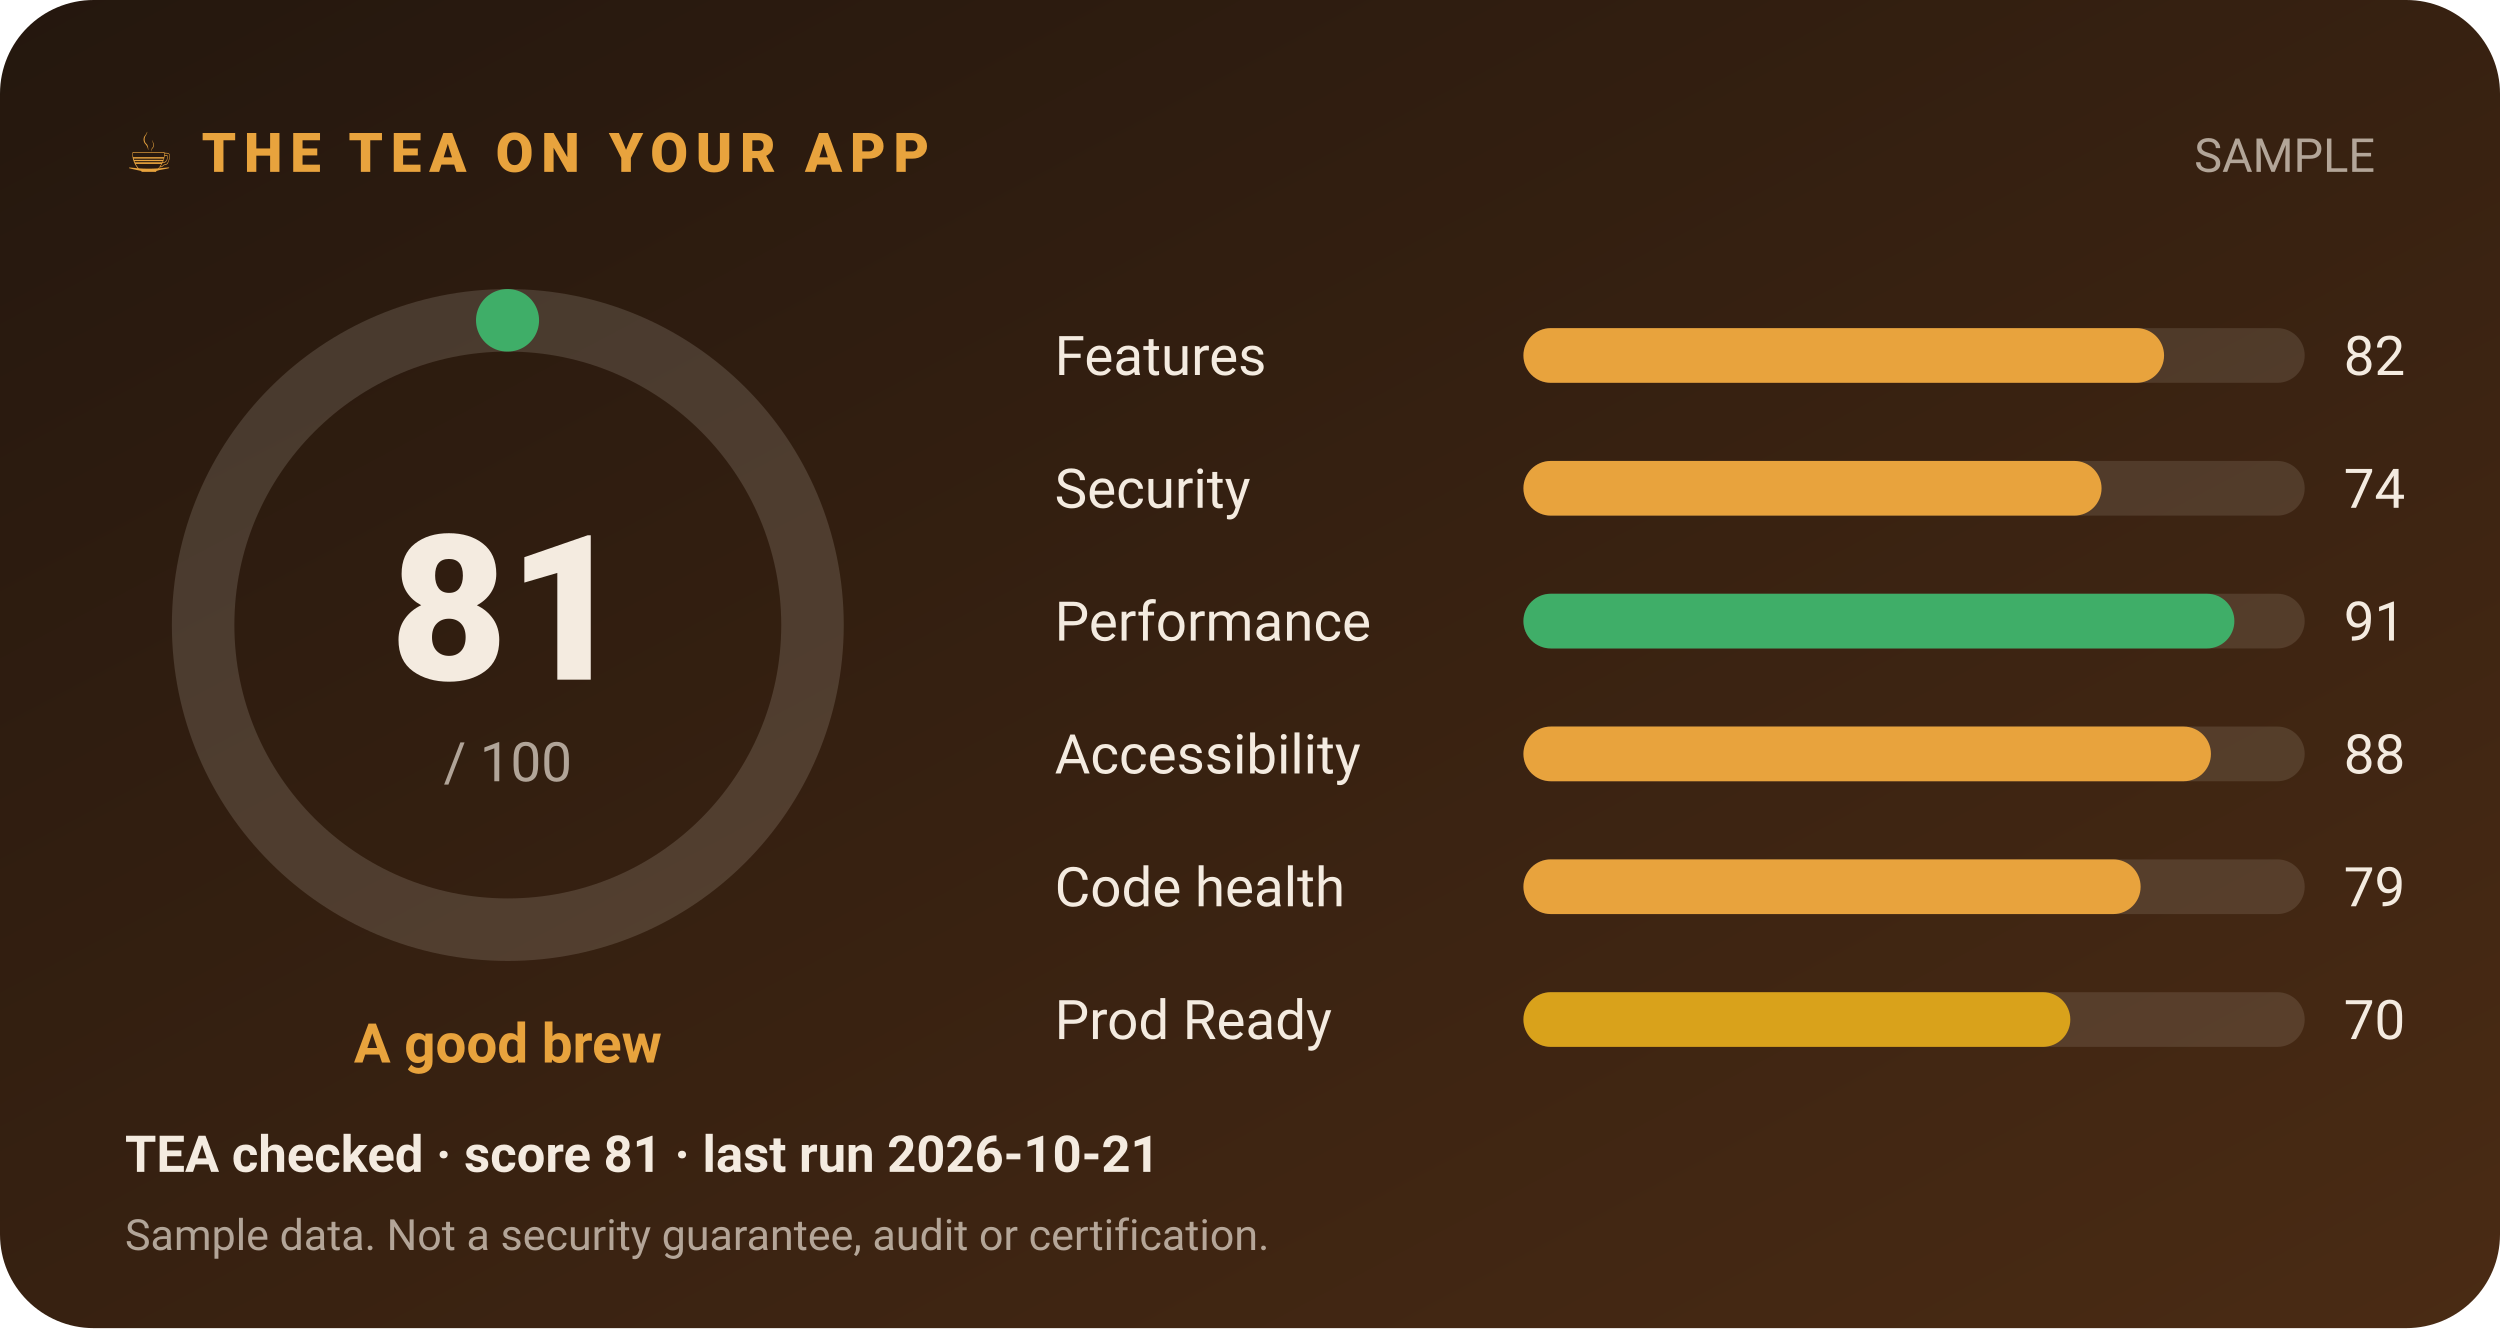
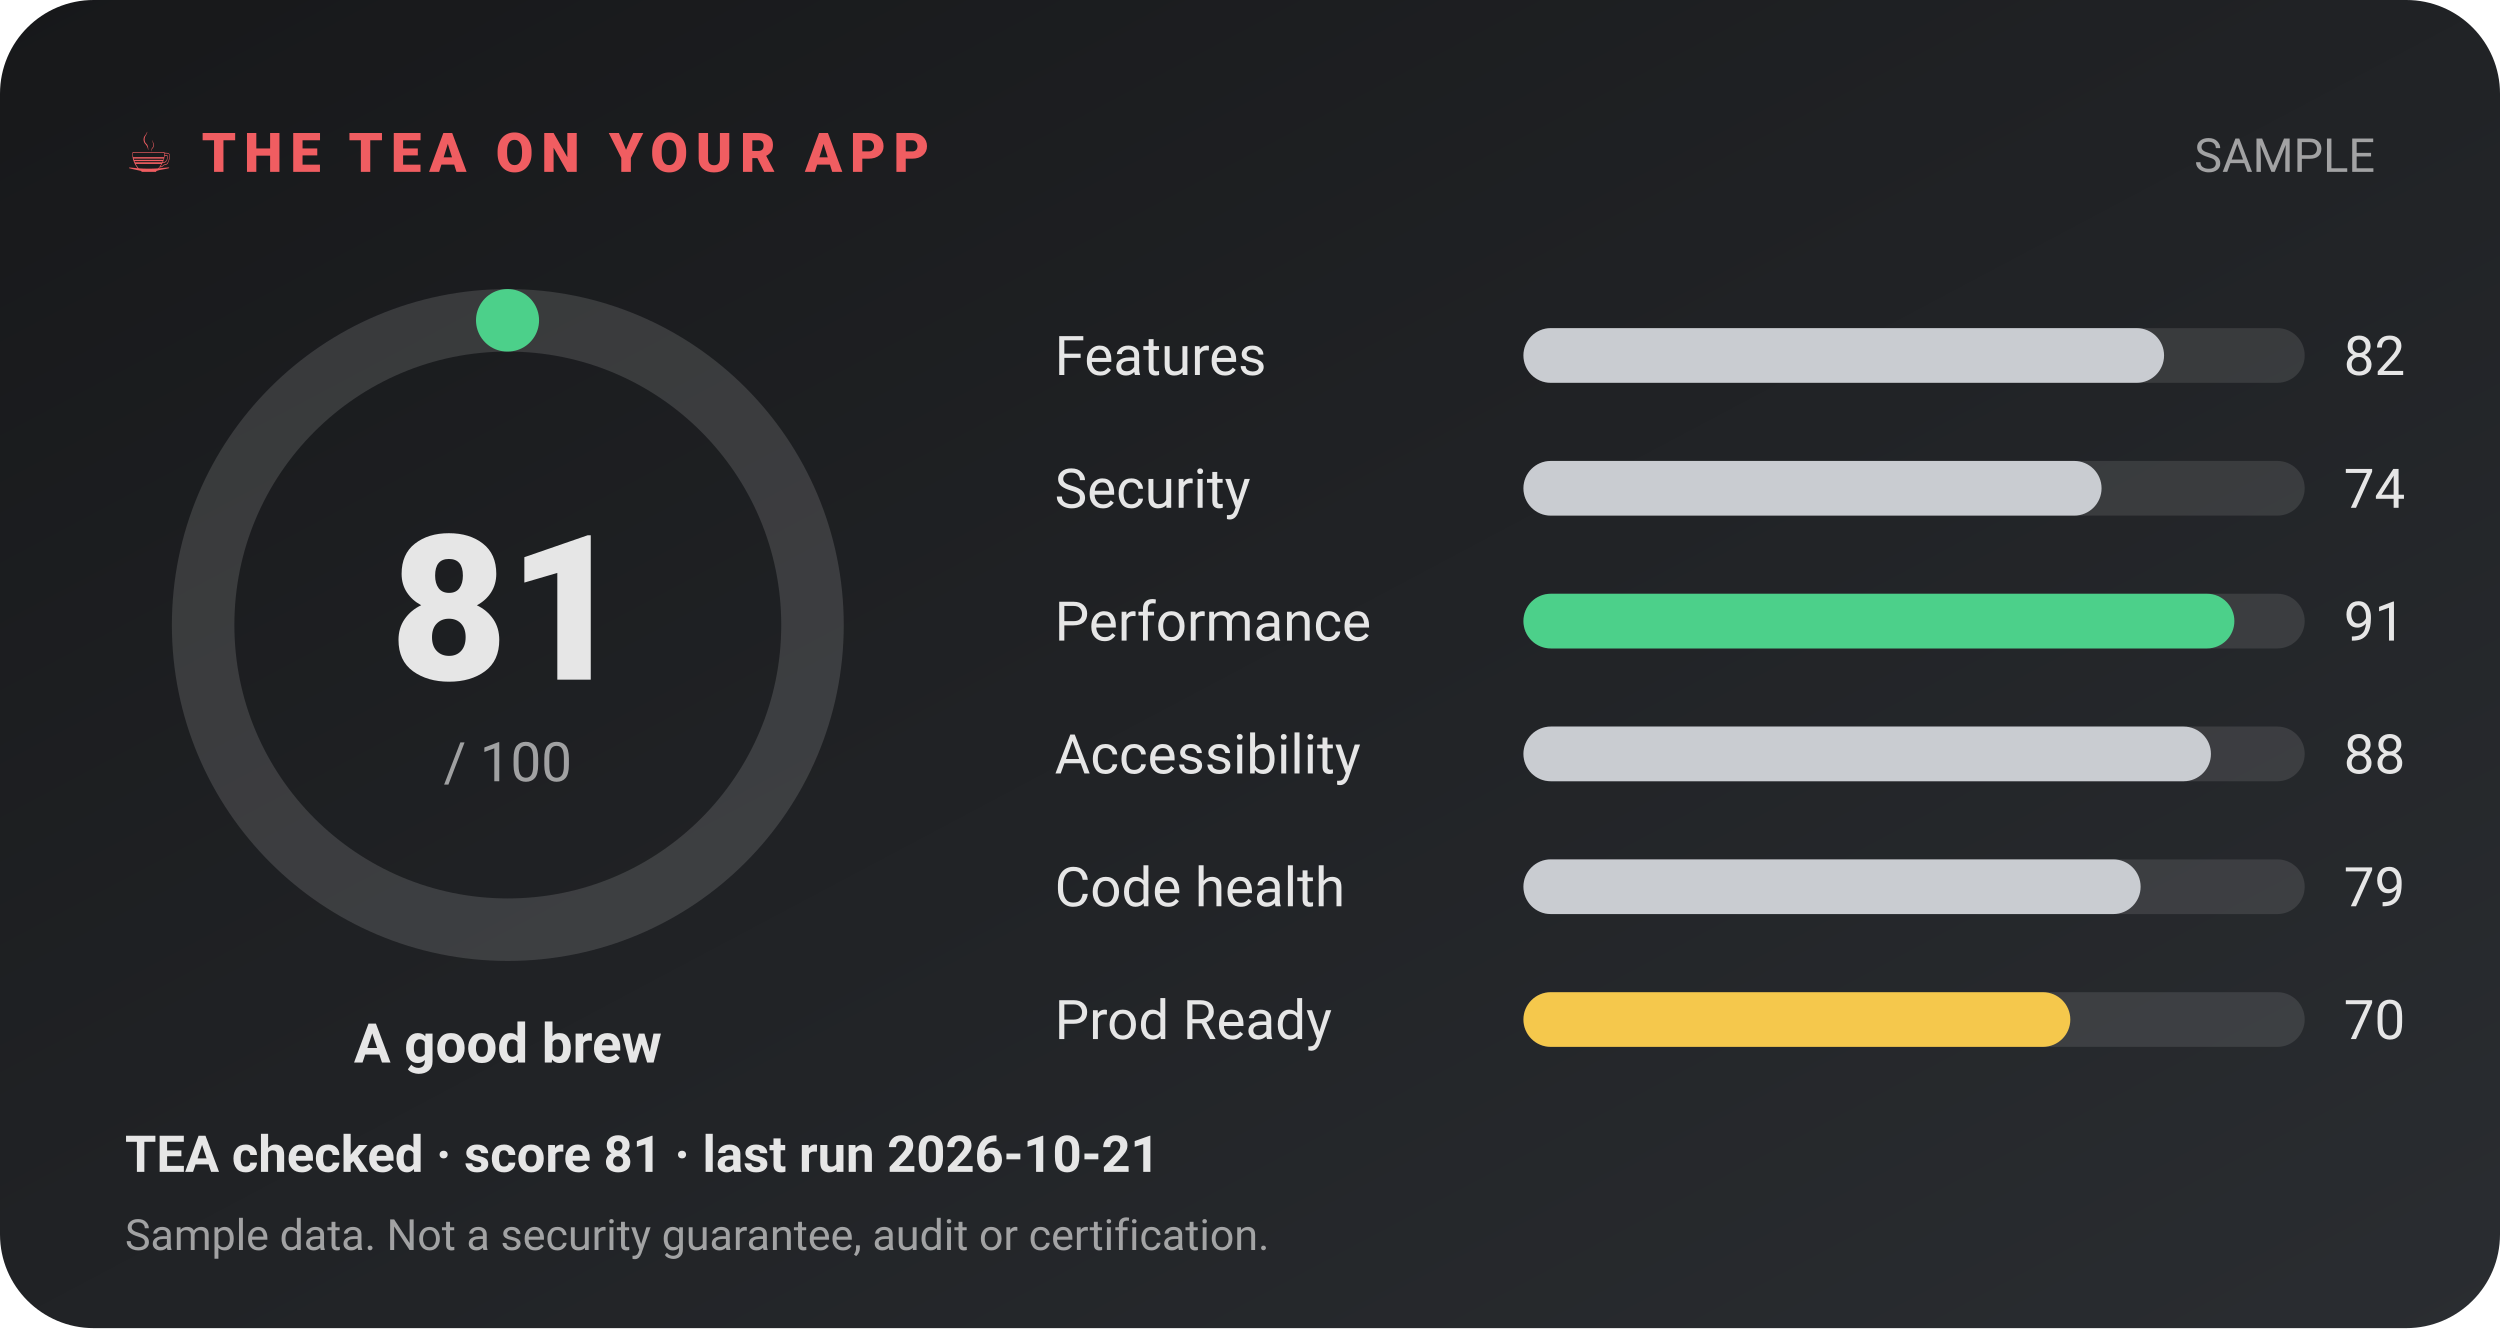
<svg xmlns="http://www.w3.org/2000/svg" viewBox="0 0 640 340" width="640" height="340" role="img" aria-labelledby="t d">
  <defs>
    <linearGradient id="bg" x1="0" y1="0" x2="1" y2="1">
-       <stop offset="0" stop-color="#24170e" />
-       <stop offset="1" stop-color="#4a2b14" />
+       <stop offset="0" stop-color="#17181a" />
+       <stop offset="1" stop-color="#2a2d31" />
    </linearGradient>
    <style>
-       text { font-family: ui-sans-serif, system-ui, -apple-system, "Segoe UI", Roboto, Helvetica, Arial, sans-serif; fill: #f4ebe0; }
-       .muted { fill: #f4ebe0; opacity: .65; }
-       .bar-bg { fill: #f4ebe0; opacity: .12; }
+       text { font-family: ui-sans-serif, system-ui, -apple-system, "Segoe UI", Roboto, Helvetica, Arial, sans-serif; fill: #e6e6e6; }
+       .muted { fill: #e6e6e6; opacity: .65; }
+       .bar-bg { fill: #e6e6e6; opacity: .12; }
      .bar { transform-box: fill-box; transform-origin: left; animation: grow 1.6s ease-out both; }
      @keyframes grow { from { transform: scaleX(0); } to { transform: scaleX(1); } }
      .b2 { animation-delay: .15s; } .b3 { animation-delay: .3s; } .b4 { animation-delay: .45s; } .b5 { animation-delay: .6s; } .b6 { animation-delay: .75s; }
    </style>
  </defs>
  <rect width="640" height="340" rx="24" fill="url(#bg)" />
-   <text x="32" y="44" font-size="14" font-weight="800" letter-spacing="2" fill="#e8a33d" style="fill:#e8a33d">☕ THE TEA ON YOUR APP</text>
+   <text x="32" y="44" font-size="14" font-weight="800" letter-spacing="2" fill="#f05d61" style="fill:#f05d61">☕ THE TEA ON YOUR APP</text>
  <text x="608" y="44" font-size="12" text-anchor="end" class="muted">SAMPLE</text>
  <g transform="translate(130 160)">
-     <circle r="78" fill="none" stroke="#f4ebe0" stroke-opacity=".15" stroke-width="16" />
-     <circle r="78" fill="none" stroke="#3fae68" stroke-width="16" stroke-linecap="round" transform="rotate(-90)" stroke-dasharray="0 490">
+     <circle r="78" fill="none" stroke="#e6e6e6" stroke-opacity=".15" stroke-width="16" />
+     <circle r="78" fill="none" stroke="#4cd08a" stroke-width="16" stroke-linecap="round" transform="rotate(-90)" stroke-dasharray="0 490">
      <animate attributeName="stroke-dasharray" from="0 490" to="397 490" dur="1.6s" fill="freeze" />
    </circle>
    <text text-anchor="middle" y="14" font-size="52" font-weight="800">81</text>
    <text text-anchor="middle" y="40" font-size="14" class="muted">/ 100</text>
-     <text text-anchor="middle" y="112" font-size="14" font-weight="700" style="fill:#e8a33d">A good brew</text>
+     <text text-anchor="middle" y="112" font-size="14" font-weight="700" style="fill:#e6e6e6">A good brew</text>
  </g>
  <g transform="translate(270 82)" font-size="14">
    <text y="14">Features</text>
    <rect class="bar-bg" x="120" y="2" width="200" height="14" rx="7" />
-     <rect class="bar b1" x="120" y="2" width="164" height="14" rx="7" fill="#e8a33d" />
+     <rect class="bar b1" x="120" y="2" width="164" height="14" rx="7" fill="#c9ccd1" />
    <text x="330" y="14">82</text>
    <text y="48">Security</text>
    <rect class="bar-bg" x="120" y="36" width="200" height="14" rx="7" />
-     <rect class="bar b2" x="120" y="36" width="148" height="14" rx="7" fill="#e8a33d" />
+     <rect class="bar b2" x="120" y="36" width="148" height="14" rx="7" fill="#c9ccd1" />
    <text x="330" y="48">74</text>
    <text y="82">Performance</text>
    <rect class="bar-bg" x="120" y="70" width="200" height="14" rx="7" />
-     <rect class="bar b3" x="120" y="70" width="182" height="14" rx="7" fill="#3fae68" />
+     <rect class="bar b3" x="120" y="70" width="182" height="14" rx="7" fill="#4cd08a" />
    <text x="330" y="82">91</text>
    <text y="116">Accessibility</text>
    <rect class="bar-bg" x="120" y="104" width="200" height="14" rx="7" />
-     <rect class="bar b4" x="120" y="104" width="176" height="14" rx="7" fill="#e8a33d" />
+     <rect class="bar b4" x="120" y="104" width="176" height="14" rx="7" fill="#c9ccd1" />
    <text x="330" y="116">88</text>
    <text y="150">Code health</text>
    <rect class="bar-bg" x="120" y="138" width="200" height="14" rx="7" />
-     <rect class="bar b5" x="120" y="138" width="158" height="14" rx="7" fill="#e8a33d" />
+     <rect class="bar b5" x="120" y="138" width="158" height="14" rx="7" fill="#c9ccd1" />
    <text x="330" y="150">79</text>
    <text y="184">Prod Ready</text>
    <rect class="bar-bg" x="120" y="172" width="200" height="14" rx="7" />
-     <rect class="bar b6" x="120" y="172" width="140" height="14" rx="7" fill="#d9a21b" />
+     <rect class="bar b6" x="120" y="172" width="140" height="14" rx="7" fill="#f5c84c" />
    <text x="330" y="184">70</text>
  </g>
  <text x="32" y="300" font-size="13" font-weight="700">TEA checked · score 81 · last run 2026-10-21</text>
  <text x="32" y="320" font-size="11" class="muted">Sample data. Not a security guarantee, audit or certification.</text>
</svg>
